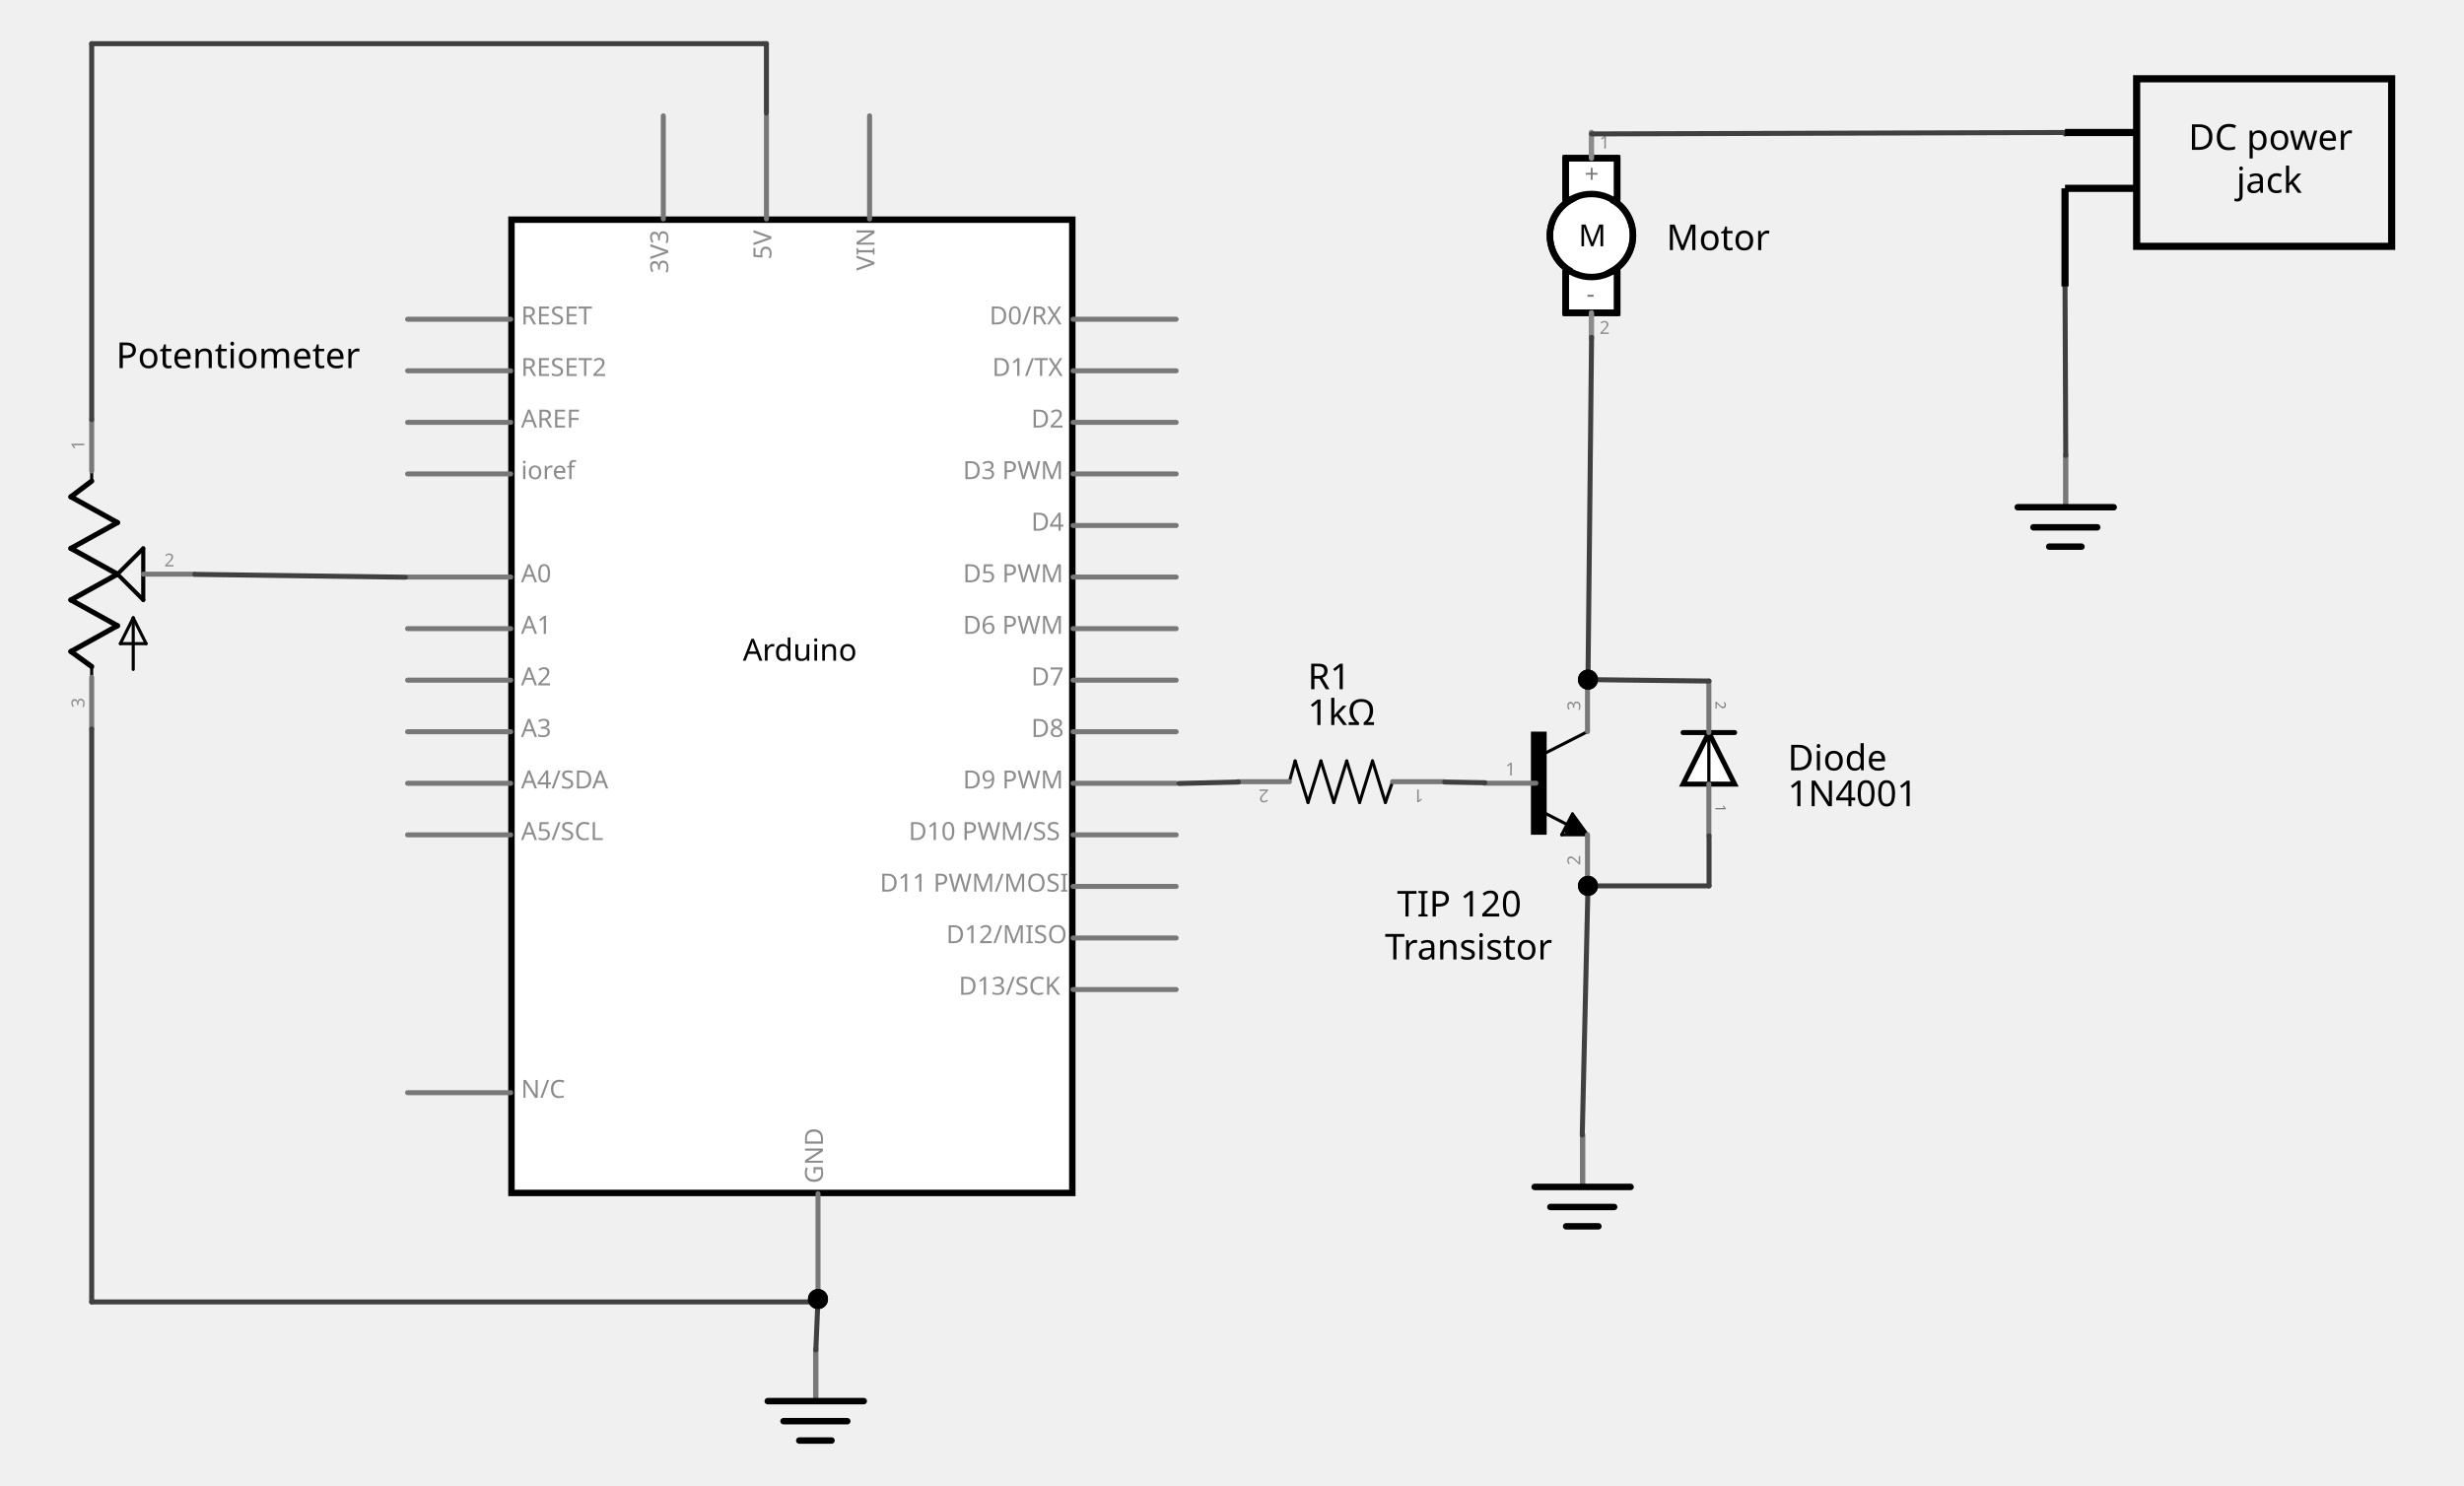
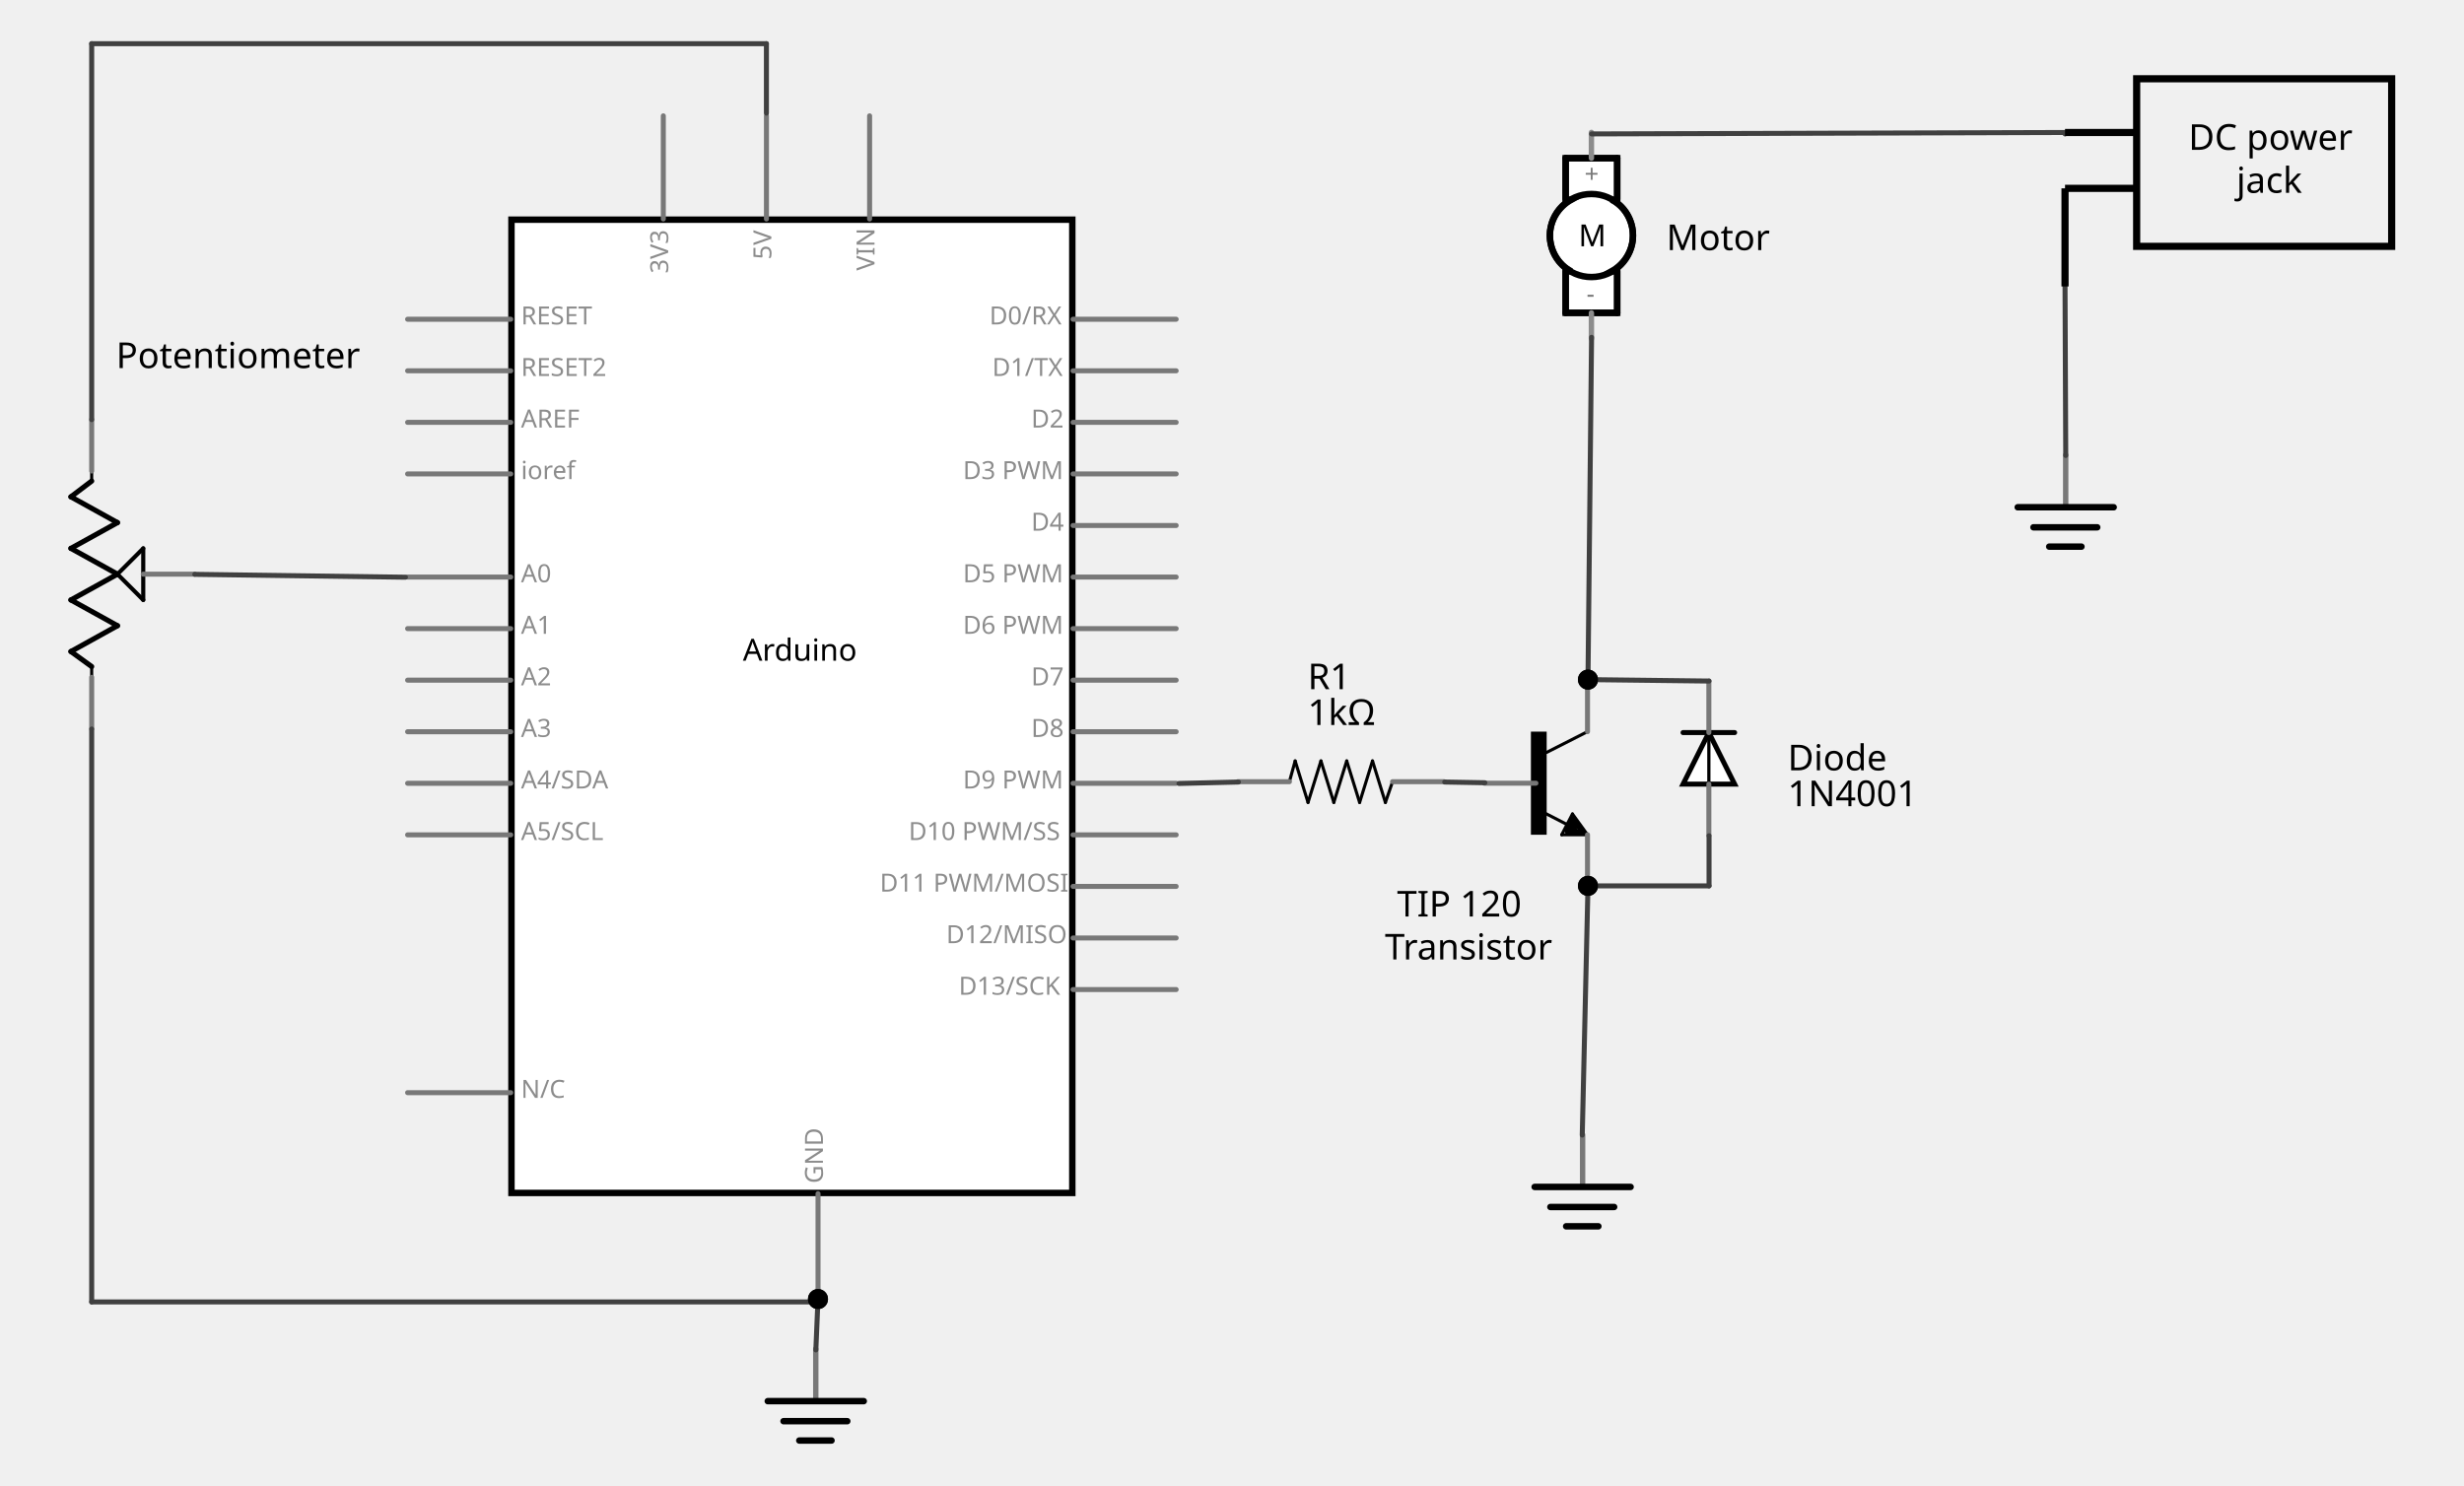
<svg xmlns="http://www.w3.org/2000/svg" version="1.1" id="Layer_1" x="0px" y="0px" viewBox="0 0 344 207.4" style="enable-background:new 0 0 344 207.4;" xml:space="preserve">
  <style type="text/css">
	.st0{fill:none;stroke:#000000;stroke-width:0.432;stroke-linecap:round;}
	.st1{fill:none;stroke:#000000;stroke-width:0.72;stroke-linecap:round;}
	.st2{fill:none;stroke:#000000;stroke-width:0.576;stroke-linecap:round;}
	.st3{fill:none;stroke:#787878;stroke-width:0.7;stroke-linecap:round;}
- 	.st4{fill:#8C8C8C;}
+ 	.st4{fill:#FFFFFF;stroke:#000000;stroke-width:0.9;}
	.st5{font-family:'ArialMT';}
- 	.st6{font-size:2.5px;}
- 	.st7{fill:#FFFFFF;stroke:#000000;stroke-width:0.9;}
- 	.st8{font-size:4.25px;}
- 	.st9{fill:none;stroke:#000000;stroke-width:0.9;stroke-linecap:round;}
- 	.st10{fill:none;stroke:#8C8C8C;stroke-width:0.75;stroke-linecap:round;stroke-miterlimit:10;}
- 	.st11{fill:none;stroke:#000000;stroke-width:0.9;}
- 	.st12{fill:#787878;}
- 	.st13{font-size:3.5px;}
- 	.st14{fill:none;stroke:#787878;stroke-width:0.75;stroke-linecap:round;}
- 	.st15{fill:none;stroke:#000000;stroke-width:0.7;stroke-linecap:round;}
- 	.st16{fill:#FFFFFF;stroke:#000000;stroke-width:0.7;stroke-linecap:round;}
- 	.st17{fill:none;stroke:#000000;stroke-width:0.45;stroke-linecap:round;}
- 	.st18{font-size:2px;}
- 	.st19{fill:#FFFFFF;stroke:#000000;stroke-width:0.9;stroke-linecap:round;}
- 	.st20{fill:none;}
- 	.st21{fill:none;stroke:#404040;stroke-width:0.7;stroke-linecap:round;}
- 	.st22{font-size:5px;}
- 	.st23{enable-background:new    ;}
- 	.st24{fill:none;stroke:#000000;stroke-miterlimit:10;}
+ 	.st6{font-size:4.25px;}
+ 	.st7{fill:none;stroke:#000000;stroke-width:0.9;stroke-linecap:round;}
+ 	.st8{fill:none;stroke:#8C8C8C;stroke-width:0.75;stroke-linecap:round;stroke-miterlimit:10;}
+ 	.st9{fill:none;stroke:#000000;stroke-width:0.9;}
+ 	.st10{fill:#787878;}
+ 	.st11{font-size:3.5px;}
+ 	.st12{fill:none;stroke:#787878;stroke-width:0.75;stroke-linecap:round;}
+ 	.st13{fill:none;stroke:#000000;stroke-width:0.7;stroke-linecap:round;}
+ 	.st14{fill:#FFFFFF;stroke:#000000;stroke-width:0.7;stroke-linecap:round;}
+ 	.st15{fill:none;stroke:#000000;stroke-width:0.45;stroke-linecap:round;}
+ 	.st16{fill:#FFFFFF;stroke:#000000;stroke-width:0.9;stroke-linecap:round;}
+ 	.st17{fill:#8C8C8C;}
+ 	.st18{fill:none;}
+ 	.st19{fill:none;stroke:#404040;stroke-width:0.7;stroke-linecap:round;}
+ 	.st20{font-size:5px;}
+ 	.st21{fill:none;stroke:#000000;stroke-miterlimit:10;}
</style>
  <g>
    <g transform="translate(0,87.5744)">
      <g id="schematic">
        <line class="st0" x1="12.8" y1="7" x2="12.8" y2="5.5" />
        <line class="st1" x1="12.8" y1="5.5" x2="9.9" y2="3.4" />
        <line class="st1" x1="9.9" y1="3.4" x2="16.4" y2="-0.2" />
        <line class="st1" x1="16.4" y1="-0.2" x2="9.9" y2="-3.8" />
        <line class="st1" x1="9.9" y1="-3.8" x2="16.4" y2="-7.4" />
        <line class="st1" x1="16.4" y1="-7.4" x2="9.9" y2="-11" />
        <line class="st1" x1="9.9" y1="-11" x2="16.4" y2="-14.6" />
        <line class="st1" x1="16.4" y1="-14.6" x2="9.9" y2="-18.2" />
        <line class="st1" x1="9.9" y1="-18.2" x2="12.8" y2="-20.4" />
        <line class="st0" x1="12.8" y1="-20.4" x2="12.8" y2="-21.8" />
        <line class="st2" x1="16.4" y1="-7.4" x2="20" y2="-11" />
        <line class="st2" x1="20" y1="-3.8" x2="16.4" y2="-7.4" />
        <line class="st2" x1="20" y1="-11" x2="20" y2="-3.8" />
-         <line class="st0" x1="18.6" y1="5.9" x2="18.6" y2="-1.3" />
-         <line class="st0" x1="18.6" y1="-1.3" x2="20.4" y2="2.3" />
-         <line class="st0" x1="20.4" y1="2.3" x2="16.8" y2="2.3" />
-         <line class="st0" x1="16.8" y1="2.3" x2="18.6" y2="-1.3" />
        <line id="connector2pin" class="st3" x1="12.8" y1="14.2" x2="12.8" y2="7" />
        <g id="connector2terminal">
			</g>
-         <g transform="matrix(1, 0, 0, 1, 2.19, 39.9502)">
-           <g>
-             <g transform="rotate(270)">
-               <g>
-                 <text transform="matrix(1 0 0 1 28.6797 9.5842)" class="st4 st5 st6">3</text>
-               </g>
-             </g>
-           </g>
-         </g>
        <line id="connector0pin" class="st3" x1="12.8" y1="-29" x2="12.8" y2="-21.8" />
        <g id="connector0terminal">
			</g>
-         <g transform="matrix(1, 0, 0, 1, 2.19, 3.95)">
-           <g>
-             <g transform="rotate(270)">
-               <g>
-                 <text transform="matrix(1 0 0 1 28.6795 9.5842)" class="st4 st5 st6">1</text>
-               </g>
-             </g>
-           </g>
-         </g>
        <line id="connector1pin" class="st3" x1="27.2" y1="-7.4" x2="20" y2="-7.4" />
        <g id="connector1terminal">
			</g>
-         <text transform="matrix(1 0 0 1 22.9291 -8.4744)" class="st4 st5 st6">2</text>
      </g>
    </g>
  </g>
  <g>
    <g transform="translate(197.332,123.962)">
      <g transform="matrix(1,0,0,1,0,0)">
        <g id="schematic_1_">
          <line class="st0" x1="24.3" y1="-21.8" x2="18.6" y2="-18.9" />
          <line class="st0" x1="22.2" y1="-10.3" x2="24.3" y2="-7.4" />
          <line class="st0" x1="24.3" y1="-7.4" x2="20.7" y2="-7.4" />
          <line class="st0" x1="20.7" y1="-7.4" x2="22.2" y2="-10.3" />
          <line class="st0" x1="21.5" y1="-8.8" x2="18" y2="-10.6" />
          <line class="st1" x1="21.5" y1="-7.8" x2="23.6" y2="-7.8" />
          <line class="st1" x1="23.6" y1="-7.8" x2="22.2" y2="-9.6" />
          <line class="st1" x1="22.2" y1="-9.6" x2="21.5" y2="-8.1" />
          <line class="st1" x1="21.5" y1="-8.1" x2="22.5" y2="-8.1" />
          <line class="st1" x1="22.5" y1="-8.1" x2="22.2" y2="-8.9" />
          <rect x="16.4" y="-21.8" width="2.2" height="14.4" />
          <line id="connector0pin_1_" class="st3" x1="9.9" y1="-14.6" x2="17.1" y2="-14.6" />
          <g id="connector0terminal_1_">
				</g>
-           <text transform="matrix(1 0 0 1 12.8391 -15.6744)" class="st4 st5 st6">1</text>
          <line id="connector2pin_1_" class="st3" x1="24.3" y1="-0.2" x2="24.3" y2="-7.4" />
          <g id="connector2terminal_1_">
				</g>
-           <g transform="matrix(1, 0, 0, 1, 13.7, 25.5501)">
-             <g>
-               <g transform="rotate(270)">
-                 <g>
-                   <text transform="matrix(1 0 0 1 28.6789 9.5842)" class="st4 st5 st6">2</text>
-                 </g>
-               </g>
-             </g>
-           </g>
          <line id="connector1pin_1_" class="st3" x1="24.3" y1="-29" x2="24.3" y2="-21.8" />
          <g id="connector1terminal_1_">
				</g>
-           <g transform="matrix(1, 0, 0, 1, 13.7, 3.95001)">
-             <g>
-               <g transform="rotate(270)">
-                 <g>
-                   <text transform="matrix(1 0 0 1 28.6794 9.5842)" class="st4 st5 st6">3</text>
-                 </g>
-               </g>
-             </g>
-           </g>
        </g>
      </g>
    </g>
  </g>
  <g>
    <g transform="translate(206.479,47.4871)">
      <g id="schematic_2_">
-         <path class="st7" d="M21.5-14.6c0-2.2-1.2-4.1-3-5h0.8v-5.8h-3.6h-3.6v5.8h0.8c-1.8,1-3,2.9-3,5s1.2,4.1,3,5h-0.8v5.8h3.6h3.6     v-5.8h-0.8C20.3-10.6,21.5-12.5,21.5-14.6z" />
+         <path class="st4" d="M21.5-14.6c0-2.2-1.2-4.1-3-5h0.8v-5.8h-3.6h-3.6v5.8h0.8c-1.8,1-3,2.9-3,5s1.2,4.1,3,5h-0.8v5.8h3.6h3.6     v-5.8h-0.8C20.3-10.6,21.5-12.5,21.5-14.6z" />
        <g transform="matrix(1, 0, 0, 1, 4.3203, 16.2754)">
-           <text id="label" transform="matrix(1 0 0 1 9.5843 -29.3745)" class="st5 st8">M</text>
-         </g>
-         <line class="st9" x1="12.1" y1="-25.4" x2="12.1" y2="-19.7" />
-         <line class="st9" x1="12.1" y1="-25.4" x2="15.7" y2="-25.4" />
-         <line class="st9" x1="15.7" y1="-25.4" x2="19.3" y2="-25.4" />
-         <line class="st9" x1="19.3" y1="-25.4" x2="19.3" y2="-19.7" />
-         <line class="st9" x1="19.3" y1="-3.8" x2="19.3" y2="-9.6" />
-         <line class="st9" x1="19.3" y1="-3.8" x2="15.7" y2="-3.8" />
-         <line class="st9" x1="15.7" y1="-3.8" x2="12.1" y2="-3.8" />
-         <line class="st9" x1="12.1" y1="-3.8" x2="12.1" y2="-9.6" />
-         <line id="connector0pin_2_" class="st10" x1="15.7" y1="-29" x2="15.7" y2="-25.4" />
-         <line id="connector1pin_2_" class="st10" x1="15.7" y1="-0.2" x2="15.7" y2="-3.8" />
-         <circle class="st11" cx="15.7" cy="-14.6" r="5.8" />
+           <text id="label" transform="matrix(1 0 0 1 9.5843 -29.3745)" class="st5 st6">M</text>
+         </g>
+         <line class="st7" x1="12.1" y1="-25.4" x2="12.1" y2="-19.7" />
+         <line class="st7" x1="12.1" y1="-25.4" x2="15.7" y2="-25.4" />
+         <line class="st7" x1="15.7" y1="-25.4" x2="19.3" y2="-25.4" />
+         <line class="st7" x1="19.3" y1="-25.4" x2="19.3" y2="-19.7" />
+         <line class="st7" x1="19.3" y1="-3.8" x2="19.3" y2="-9.6" />
+         <line class="st7" x1="19.3" y1="-3.8" x2="15.7" y2="-3.8" />
+         <line class="st7" x1="15.7" y1="-3.8" x2="12.1" y2="-3.8" />
+         <line class="st7" x1="12.1" y1="-3.8" x2="12.1" y2="-9.6" />
+         <line id="connector0pin_2_" class="st8" x1="15.7" y1="-29" x2="15.7" y2="-25.4" />
+         <line id="connector1pin_2_" class="st8" x1="15.7" y1="-0.2" x2="15.7" y2="-3.8" />
+         <circle class="st9" cx="15.7" cy="-14.6" r="5.8" />
        <g id="connector0terminal_2_">
			</g>
-         <g transform="matrix(1, 0, 0, 1, 7.2441, 2.6348)">
-           <text transform="matrix(1 0 0 1 9.5842 -29.3746)" class="st4 st5 st6">1</text>
-         </g>
        <g transform="matrix(1, 0, 0, 1, 2.40594, 0.864304)">
          <g>
            <g transform="rotate(270)">
              <g>
                <g transform="matrix(0, 1, -1, 0, -6.5263, 2.7464)">
-                   <text transform="matrix(1 0 0 1 9.5843 -29.3745)" class="st12 st5 st13">+</text>
+                   <text transform="matrix(1 0 0 1 9.5843 -29.3745)" class="st10 st5 st11">+</text>
                </g>
              </g>
            </g>
          </g>
        </g>
        <g id="connector1terminal_2_">
			</g>
-         <g transform="matrix(1, 0, 0, 1, 7.2441, 28.5156)">
-           <text transform="matrix(1 0 0 1 9.5842 -29.3746)" class="st4 st5 st6">2</text>
-         </g>
        <g transform="matrix(1, 0, 0, 1, 2.40594, 11.0243)">
          <g>
            <g transform="rotate(270)">
              <g>
                <g transform="matrix(0, 1, -1, 0, -13.1007, 3.0257)">
-                   <text transform="matrix(1 0 0 1 9.5843 -29.3745)" class="st12 st5 st13">-</text>
+                   <text transform="matrix(1 0 0 1 9.5843 -29.3745)" class="st10 st5 st11">-</text>
                </g>
              </g>
            </g>
          </g>
        </g>
      </g>
    </g>
  </g>
  <g>
    <g transform="translate(271.593,92.5313)">
      <g id="schematic_3_">
-         <path id="connector0pin_3_" class="st14" d="M16.8-21.8V-29" />
+         <path id="connector0pin_3_" class="st12" d="M16.8-21.8V-29" />
        <g id="connector0terminal_3_">
			</g>
-         <path id="path4098" class="st9" d="M10.1-21.7h13.4" />
-         <path id="path4100" class="st9" d="M12.3-18.9h8.9" />
-         <path id="path4102" class="st9" d="M19-16.2h-4.5" />
+         <path id="path4098" class="st7" d="M10.1-21.7h13.4" />
+         <path id="path4100" class="st7" d="M12.3-18.9h8.9" />
+         <path id="path4102" class="st7" d="M19-16.2h-4.5" />
      </g>
    </g>
  </g>
  <g>
    <g transform="translate(204.15,187.439)">
      <g id="schematic_4_">
-         <path id="connector0pin_4_" class="st14" d="M16.8-21.8V-29" />
+         <path id="connector0pin_4_" class="st12" d="M16.8-21.8V-29" />
        <g id="connector0terminal_4_">
			</g>
-         <path id="path4098_1_" class="st9" d="M10.1-21.7h13.4" />
-         <path id="path4100_1_" class="st9" d="M12.3-18.9h8.9" />
-         <path id="path4102_1_" class="st9" d="M19-16.2h-4.5" />
+         <path id="path4098_1_" class="st7" d="M10.1-21.7h13.4" />
+         <path id="path4100_1_" class="st7" d="M12.3-18.9h8.9" />
+         <path id="path4102_1_" class="st7" d="M19-16.2h-4.5" />
      </g>
    </g>
  </g>
  <g>
    <g transform="translate(97.0898,217.35)">
      <g id="schematic_5_">
-         <path id="connector0pin_5_" class="st14" d="M16.8-21.8V-29" />
+         <path id="connector0pin_5_" class="st12" d="M16.8-21.8V-29" />
        <g id="connector0terminal_5_">
			</g>
-         <path id="path4098_2_" class="st9" d="M10.1-21.7h13.4" />
-         <path id="path4100_2_" class="st9" d="M12.3-18.9h8.9" />
-         <path id="path4102_2_" class="st9" d="M19-16.2h-4.5" />
+         <path id="path4098_2_" class="st7" d="M10.1-21.7h13.4" />
+         <path id="path4100_2_" class="st7" d="M12.3-18.9h8.9" />
+         <path id="path4102_2_" class="st7" d="M19-16.2h-4.5" />
      </g>
    </g>
  </g>
  <g>
    <g transform="translate(233.173,146.395)">
      <g transform="matrix(-1,0,0,-1,0,0)">
        <g id="schematic_6_">
-           <line class="st15" x1="-1.8" y1="44.1" x2="-5.4" y2="44.1" />
-           <line class="st15" x1="-5.4" y1="44.1" x2="-9" y2="44.1" />
-           <polygon class="st16" points="-5.4,44.1 -9,36.9 -5.4,36.9 -1.8,36.9     " />
-           <line class="st17" x1="-5.4" y1="36.9" x2="-5.4" y2="44.1" />
+           <line class="st13" x1="-1.8" y1="44.1" x2="-5.4" y2="44.1" />
+           <line class="st13" x1="-5.4" y1="44.1" x2="-9" y2="44.1" />
+           <polygon class="st14" points="-5.4,44.1 -9,36.9 -5.4,36.9 -1.8,36.9     " />
+           <line class="st15" x1="-5.4" y1="36.9" x2="-5.4" y2="44.1" />
          <line id="connector0pin_6_" class="st3" x1="-5.4" y1="51.3" x2="-5.4" y2="44.1" />
          <g id="connector0terminal_6_">
				</g>
-           <g transform="matrix(1, 0, 0, 1, 3.429, 6.4262)">
-             <g>
-               <g transform="rotate(270)">
-                 <g>
-                   <g transform="matrix(1, 0, 0, 1, -12.6912, -0.1726)">
-                     <text transform="matrix(1 0 0 1 -29.3745 -9.5856)" class="st12 st5 st18">2</text>
-                   </g>
-                 </g>
-               </g>
-             </g>
-           </g>
          <line id="connector1pin_3_" class="st3" x1="-5.4" y1="29.7" x2="-5.4" y2="36.9" />
          <g id="connector1terminal_3_">
				</g>
-           <g transform="matrix(1, 0, 0, 1, 3.429, 1.3462)">
-             <g>
-               <g transform="rotate(270)">
-                 <g>
-                   <g transform="matrix(1, 0, 0, 1, -3.3708, -0.1726)">
-                     <text transform="matrix(1 0 0 1 -29.3745 -9.5856)" class="st12 st5 st18">1</text>
-                   </g>
-                 </g>
-               </g>
-             </g>
-           </g>
        </g>
      </g>
    </g>
  </g>
  <g>
    <g transform="translate(47.0053,45.1769)">
      <g id="schematic_7_">
-         <rect x="24.4" y="-14.5" class="st19" width="78.3" height="135.9" />
+         <rect x="24.4" y="-14.5" class="st16" width="78.3" height="135.9" />
        <line id="connector61pin" class="st3" x1="102.8" y1="-0.6" x2="117.2" y2="-0.6" />
-         <text transform="matrix(1 0 0 1 91.1256 0.1254)" class="st4 st5 st13">D0/RX</text>
+         <text transform="matrix(1 0 0 1 91.1256 0.1254)" class="st17 st5 st11">D0/RX</text>
        <g id="connector61terminal">
			</g>
        <line id="connector62pin" class="st3" x1="102.8" y1="6.6" x2="117.2" y2="6.6" />
-         <text transform="matrix(1 0 0 1 91.5152 7.3254)" class="st4 st5 st13">D1/TX</text>
+         <text transform="matrix(1 0 0 1 91.5152 7.3254)" class="st17 st5 st11">D1/TX</text>
        <g id="connector62terminal">
			</g>
        <line id="connector63pin" class="st3" x1="102.8" y1="13.8" x2="117.2" y2="13.8" />
-         <text transform="matrix(1 0 0 1 96.9601 14.5254)" class="st4 st5 st13">D2</text>
+         <text transform="matrix(1 0 0 1 96.9601 14.5254)" class="st17 st5 st11">D2</text>
        <g id="connector63terminal">
			</g>
        <line id="connector64pin" class="st3" x1="102.8" y1="21" x2="117.2" y2="21" />
-         <text transform="matrix(1 0 0 1 87.4342 21.7254)" class="st4 st5 st13">D3 PWM</text>
+         <text transform="matrix(1 0 0 1 87.4342 21.7254)" class="st17 st5 st11">D3 PWM</text>
        <g id="connector64terminal">
			</g>
        <line id="connector65pin" class="st3" x1="102.8" y1="28.2" x2="117.2" y2="28.2" />
-         <text transform="matrix(1 0 0 1 96.9601 28.9254)" class="st4 st5 st13">D4</text>
+         <text transform="matrix(1 0 0 1 96.9601 28.9254)" class="st17 st5 st11">D4</text>
        <g id="connector65terminal">
			</g>
        <line id="connector66pin" class="st3" x1="102.8" y1="35.4" x2="117.2" y2="35.4" />
-         <text transform="matrix(1 0 0 1 87.4342 36.1254)" class="st4 st5 st13">D5 PWM</text>
+         <text transform="matrix(1 0 0 1 87.4342 36.1254)" class="st17 st5 st11">D5 PWM</text>
        <g id="connector66terminal">
			</g>
        <line id="connector67pin" class="st3" x1="102.8" y1="42.6" x2="117.2" y2="42.6" />
-         <text transform="matrix(1 0 0 1 87.4342 43.3254)" class="st4 st5 st13">D6 PWM</text>
+         <text transform="matrix(1 0 0 1 87.4342 43.3254)" class="st17 st5 st11">D6 PWM</text>
        <g id="connector67terminal">
			</g>
        <line id="connector68pin" class="st3" x1="102.8" y1="49.8" x2="117.2" y2="49.8" />
-         <text transform="matrix(1 0 0 1 96.9601 50.5254)" class="st4 st5 st13">D7</text>
+         <text transform="matrix(1 0 0 1 96.9601 50.5254)" class="st17 st5 st11">D7</text>
        <g id="connector68terminal">
			</g>
        <line id="connector51pin" class="st3" x1="102.8" y1="57" x2="117.2" y2="57" />
-         <text transform="matrix(1 0 0 1 96.9601 57.7253)" class="st4 st5 st13">D8</text>
+         <text transform="matrix(1 0 0 1 96.9601 57.7253)" class="st17 st5 st11">D8</text>
        <g id="connector51terminal">
			</g>
        <line id="connector52pin" class="st3" x1="102.8" y1="64.2" x2="117.2" y2="64.2" />
-         <text transform="matrix(1 0 0 1 87.4342 64.9254)" class="st4 st5 st13">D9 PWM</text>
+         <text transform="matrix(1 0 0 1 87.4342 64.9254)" class="st17 st5 st11">D9 PWM</text>
        <g id="connector52terminal">
			</g>
        <line id="connector53pin" class="st3" x1="102.8" y1="71.4" x2="117.2" y2="71.4" />
-         <text transform="matrix(1 0 0 1 79.8463 72.1255)" class="st4 st5 st13">D10 PWM/SS</text>
+         <text transform="matrix(1 0 0 1 79.8463 72.1255)" class="st17 st5 st11">D10 PWM/SS</text>
        <g id="connector53terminal">
			</g>
        <line id="connector54pin" class="st3" x1="102.8" y1="78.6" x2="117.2" y2="78.6" />
-         <text transform="matrix(1 0 0 1 75.8302 79.3254)" class="st4 st5 st13">D11 PWM/MOSI</text>
+         <text transform="matrix(1 0 0 1 75.8302 79.3254)" class="st17 st5 st11">D11 PWM/MOSI</text>
        <g id="connector54terminal">
			</g>
        <line id="connector55pin" class="st3" x1="102.8" y1="85.8" x2="117.2" y2="85.8" />
-         <text transform="matrix(1 0 0 1 85.0963 86.5255)" class="st4 st5 st13">D12/MISO</text>
+         <text transform="matrix(1 0 0 1 85.0963 86.5255)" class="st17 st5 st11">D12/MISO</text>
        <g id="connector55terminal">
			</g>
-         <line id="connector41pin" class="st20" x1="102.8" y1="93" x2="117.2" y2="93" />
-         <rect id="connector41terminal" x="117.2" y="92.7" class="st20" width="0.7" height="0.7" />
+         <line id="connector41pin" class="st18" x1="102.8" y1="93" x2="117.2" y2="93" />
+         <rect id="connector41terminal" x="117.2" y="92.7" class="st18" width="0.7" height="0.7" />
        <line id="connector56pin" class="st3" x1="102.8" y1="93" x2="117.2" y2="93" />
-         <text transform="matrix(1 0 0 1 86.8446 93.7255)" class="st4 st5 st13">D13/SCK</text>
+         <text transform="matrix(1 0 0 1 86.8446 93.7255)" class="st17 st5 st11">D13/SCK</text>
        <g id="connector56terminal">
			</g>
-         <line id="connector43pin" class="st20" x1="9.9" y1="-0.6" x2="24.3" y2="-0.6" />
-         <rect id="connector43terminal" x="9.2" y="-0.9" class="st20" width="0.7" height="0.7" />
+         <line id="connector43pin" class="st18" x1="9.9" y1="-0.6" x2="24.3" y2="-0.6" />
+         <rect id="connector43terminal" x="9.2" y="-0.9" class="st18" width="0.7" height="0.7" />
        <line id="connector85pin" class="st3" x1="9.9" y1="-0.6" x2="24.3" y2="-0.6" />
-         <text transform="matrix(1 0 0 1 25.7342 0.1254)" class="st4 st5 st13">RESET</text>
+         <text transform="matrix(1 0 0 1 25.7342 0.1254)" class="st17 st5 st11">RESET</text>
        <g id="connector85terminal">
			</g>
        <line id="connector49pin" class="st3" x1="9.9" y1="6.6" x2="24.3" y2="6.6" />
-         <text transform="matrix(1 0 0 1 25.7342 7.3254)" class="st4 st5 st13">RESET2</text>
-         <rect id="connector49terminal" x="9.2" y="6.3" class="st20" width="0.7" height="0.7" />
+         <text transform="matrix(1 0 0 1 25.7342 7.3254)" class="st17 st5 st11">RESET2</text>
+         <rect id="connector49terminal" x="9.2" y="6.3" class="st18" width="0.7" height="0.7" />
        <line id="connector58pin" class="st3" x1="9.9" y1="13.8" x2="24.3" y2="13.8" />
-         <text transform="matrix(1 0 0 1 25.7342 14.5254)" class="st4 st5 st13">AREF</text>
+         <text transform="matrix(1 0 0 1 25.7342 14.5254)" class="st17 st5 st11">AREF</text>
        <g id="connector58terminal">
			</g>
        <line id="connector84pin" class="st3" x1="9.9" y1="21" x2="24.3" y2="21" />
-         <text transform="matrix(1 0 0 1 25.7342 21.7254)" class="st4 st5 st13">ioref</text>
+         <text transform="matrix(1 0 0 1 25.7342 21.7254)" class="st17 st5 st11">ioref</text>
        <g id="connector84terminal">
			</g>
        <line id="connector0pin_7_" class="st3" x1="9.9" y1="35.4" x2="24.3" y2="35.4" />
-         <text transform="matrix(1 0 0 1 25.7342 36.1254)" class="st4 st5 st13">A0</text>
+         <text transform="matrix(1 0 0 1 25.7342 36.1254)" class="st17 st5 st11">A0</text>
        <g id="connector0terminal_7_">
			</g>
        <line id="connector1pin_4_" class="st3" x1="9.9" y1="42.6" x2="24.3" y2="42.6" />
-         <text transform="matrix(1 0 0 1 25.7342 43.3254)" class="st4 st5 st13">A1</text>
+         <text transform="matrix(1 0 0 1 25.7342 43.3254)" class="st17 st5 st11">A1</text>
        <g id="connector1terminal_4_">
			</g>
        <line id="connector2pin_2_" class="st3" x1="9.9" y1="49.8" x2="24.3" y2="49.8" />
-         <text transform="matrix(1 0 0 1 25.7342 50.5254)" class="st4 st5 st13">A2</text>
+         <text transform="matrix(1 0 0 1 25.7342 50.5254)" class="st17 st5 st11">A2</text>
        <g id="connector2terminal_2_">
			</g>
        <line id="connector3pin" class="st3" x1="9.9" y1="57" x2="24.3" y2="57" />
-         <text transform="matrix(1 0 0 1 25.7342 57.7253)" class="st4 st5 st13">A3</text>
+         <text transform="matrix(1 0 0 1 25.7342 57.7253)" class="st17 st5 st11">A3</text>
        <g id="connector3terminal">
			</g>
-         <line id="connector48pin" class="st20" x1="9.9" y1="64.2" x2="24.3" y2="64.2" />
-         <rect id="connector48terminal" x="9.2" y="63.9" class="st20" width="0.7" height="0.7" />
-         <line id="connector45pin" class="st20" x1="9.9" y1="64.2" x2="24.3" y2="64.2" />
-         <rect id="connector45terminal" x="9.2" y="63.9" class="st20" width="0.7" height="0.7" />
-         <line id="connector4pin" class="st20" x1="9.9" y1="64.2" x2="24.3" y2="64.2" />
+         <line id="connector48pin" class="st18" x1="9.9" y1="64.2" x2="24.3" y2="64.2" />
+         <rect id="connector48terminal" x="9.2" y="63.9" class="st18" width="0.7" height="0.7" />
+         <line id="connector45pin" class="st18" x1="9.9" y1="64.2" x2="24.3" y2="64.2" />
+         <rect id="connector45terminal" x="9.2" y="63.9" class="st18" width="0.7" height="0.7" />
+         <line id="connector4pin" class="st18" x1="9.9" y1="64.2" x2="24.3" y2="64.2" />
        <g id="connector4terminal">
			</g>
-         <line id="connector39pin" class="st20" x1="9.9" y1="64.2" x2="24.3" y2="64.2" />
-         <rect id="connector39terminal" x="9.2" y="63.9" class="st20" width="0.7" height="0.7" />
-         <line id="connector47pin" class="st20" x1="9.9" y1="64.2" x2="24.3" y2="64.2" />
-         <rect id="connector47terminal" x="9.2" y="63.9" class="st20" width="0.7" height="0.7" />
-         <line id="connector42pin" class="st20" x1="9.9" y1="64.2" x2="24.3" y2="64.2" />
-         <rect id="connector42terminal" x="9.2" y="63.9" class="st20" width="0.7" height="0.7" />
+         <line id="connector39pin" class="st18" x1="9.9" y1="64.2" x2="24.3" y2="64.2" />
+         <rect id="connector39terminal" x="9.2" y="63.9" class="st18" width="0.7" height="0.7" />
+         <line id="connector47pin" class="st18" x1="9.9" y1="64.2" x2="24.3" y2="64.2" />
+         <rect id="connector47terminal" x="9.2" y="63.9" class="st18" width="0.7" height="0.7" />
+         <line id="connector42pin" class="st18" x1="9.9" y1="64.2" x2="24.3" y2="64.2" />
+         <rect id="connector42terminal" x="9.2" y="63.9" class="st18" width="0.7" height="0.7" />
        <line id="connector59pin" class="st3" x1="9.9" y1="64.2" x2="24.3" y2="64.2" />
-         <text transform="matrix(1 0 0 1 25.7342 64.9254)" class="st4 st5 st13">A4/SDA</text>
+         <text transform="matrix(1 0 0 1 25.7342 64.9254)" class="st17 st5 st11">A4/SDA</text>
        <g id="connector59terminal">
			</g>
-         <line id="connector5pin" class="st20" x1="9.9" y1="71.4" x2="24.3" y2="71.4" />
+         <line id="connector5pin" class="st18" x1="9.9" y1="71.4" x2="24.3" y2="71.4" />
        <g id="connector5terminal">
			</g>
        <line id="connector60pin" class="st3" x1="9.9" y1="71.4" x2="24.3" y2="71.4" />
-         <text transform="matrix(1 0 0 1 25.7342 72.1255)" class="st4 st5 st13">A5/SCL</text>
+         <text transform="matrix(1 0 0 1 25.7342 72.1255)" class="st17 st5 st11">A5/SCL</text>
        <g id="connector60terminal">
			</g>
        <line id="connector91pin" class="st3" x1="9.9" y1="107.4" x2="24.3" y2="107.4" />
-         <text transform="matrix(1 0 0 1 25.7342 108.1255)" class="st4 st5 st13">N/C</text>
+         <text transform="matrix(1 0 0 1 25.7342 108.1255)" class="st17 st5 st11">N/C</text>
        <g id="connector91terminal">
			</g>
-         <line id="connector88pin" class="st20" x1="67.2" y1="121.5" x2="67.2" y2="135.9" />
+         <line id="connector88pin" class="st18" x1="67.2" y1="121.5" x2="67.2" y2="135.9" />
        <g id="connector88terminal">
			</g>
-         <line id="connector57pin" class="st20" x1="67.2" y1="121.5" x2="67.2" y2="135.9" />
+         <line id="connector57pin" class="st18" x1="67.2" y1="121.5" x2="67.2" y2="135.9" />
        <g id="connector57terminal">
			</g>
-         <line id="connector44pin" class="st20" x1="67.2" y1="121.5" x2="67.2" y2="135.9" />
-         <rect id="connector44terminal" x="66.8" y="135.9" class="st20" width="0.7" height="0.7" />
-         <line id="connector50pin" class="st20" x1="67.2" y1="121.5" x2="67.2" y2="135.9" />
-         <rect id="connector50terminal" x="66.8" y="135.9" class="st20" width="0.7" height="0.7" />
+         <line id="connector44pin" class="st18" x1="67.2" y1="121.5" x2="67.2" y2="135.9" />
+         <rect id="connector44terminal" x="66.8" y="135.9" class="st18" width="0.7" height="0.7" />
+         <line id="connector50pin" class="st18" x1="67.2" y1="121.5" x2="67.2" y2="135.9" />
+         <rect id="connector50terminal" x="66.8" y="135.9" class="st18" width="0.7" height="0.7" />
        <line id="connector89pin" class="st3" x1="67.2" y1="121.5" x2="67.2" y2="135.9" />
        <g transform="matrix(1, 0, 0, 1, 58.2999, 149.45)">
          <g>
            <g transform="rotate(270)">
              <g>
-                 <text transform="matrix(1 0 0 1 29.3748 9.5842)" class="st4 st5 st13">GND</text>
+                 <text transform="matrix(1 0 0 1 29.3752 9.5842)" class="st17 st5 st11">GND</text>
              </g>
            </g>
          </g>
        </g>
        <g id="connector89terminal">
			</g>
        <line id="connector86pin" class="st3" x1="45.6" y1="-29" x2="45.6" y2="-14.6" />
        <g transform="matrix(1, 0, 0, 1, 36.6999, 16.15)">
          <g>
            <g transform="rotate(270)">
              <g>
-                 <text transform="matrix(1 0 0 1 23.1471 9.5843)" class="st4 st5 st13">3V3</text>
+                 <text transform="matrix(1 0 0 1 23.1474 9.5843)" class="st17 st5 st11">3V3</text>
              </g>
            </g>
          </g>
        </g>
        <g id="connector86terminal">
			</g>
-         <line id="connector40pin" class="st20" x1="60" y1="-29" x2="60" y2="-14.6" />
-         <rect id="connector40terminal" x="59.6" y="-29.7" class="st20" width="0.7" height="0.7" />
-         <line id="connector46pin" class="st20" x1="60" y1="-29" x2="60" y2="-14.6" />
-         <rect id="connector46terminal" x="59.6" y="-29.7" class="st20" width="0.7" height="0.7" />
+         <line id="connector40pin" class="st18" x1="60" y1="-29" x2="60" y2="-14.6" />
+         <rect id="connector40terminal" x="59.6" y="-29.7" class="st18" width="0.7" height="0.7" />
+         <line id="connector46pin" class="st18" x1="60" y1="-29" x2="60" y2="-14.6" />
+         <rect id="connector46terminal" x="59.6" y="-29.7" class="st18" width="0.7" height="0.7" />
        <line id="connector87pin" class="st3" x1="60" y1="-29" x2="60" y2="-14.6" />
        <g transform="matrix(1, 0, 0, 1, 51.0999, 16.15)">
          <g>
            <g transform="rotate(270)">
              <g>
-                 <text transform="matrix(1 0 0 1 25.0933 9.5843)" class="st4 st5 st13">5V</text>
+                 <text transform="matrix(1 0 0 1 25.0937 9.5843)" class="st17 st5 st11">5V</text>
              </g>
            </g>
          </g>
        </g>
        <g id="connector87terminal">
			</g>
        <line id="connector90pin" class="st3" x1="74.4" y1="-29" x2="74.4" y2="-14.6" />
        <g transform="matrix(1, 0, 0, 1, 65.4999, 16.15)">
          <g>
            <g transform="rotate(270)">
              <g>
-                 <text transform="matrix(1 0 0 1 23.5396 9.5843)" class="st4 st5 st13">VIN</text>
+                 <text transform="matrix(1 0 0 1 23.54 9.5843)" class="st17 st5 st11">VIN</text>
              </g>
            </g>
          </g>
        </g>
        <g id="connector90terminal">
			</g>
-         <text id="label_1_" transform="matrix(1 0 0 1 56.7099 47.0753)" class="st5 st8">Arduino</text>
+         <text id="label_1_" transform="matrix(1 0 0 1 56.7099 47.0753)" class="st5 st6">Arduino</text>
      </g>
    </g>
  </g>
  <g>
    <g transform="translate(192.416,141.653)">
      <g transform="matrix(-1,0,0,-1,0,0)">
        <g id="schematic_8_">
          <line class="st0" x1="-2" y1="32.5" x2="-1" y2="29.6" />
          <line class="st0" x1="-1" y1="29.6" x2="0.8" y2="35.4" />
          <line class="st0" x1="0.8" y1="35.4" x2="2.6" y2="29.6" />
          <line class="st0" x1="2.6" y1="29.6" x2="4.4" y2="35.4" />
          <line class="st0" x1="4.4" y1="35.4" x2="6.2" y2="29.6" />
          <line class="st0" x1="6.2" y1="29.6" x2="8" y2="35.4" />
          <line class="st0" x1="8" y1="35.4" x2="9.8" y2="29.6" />
          <line class="st0" x1="9.8" y1="29.6" x2="11.6" y2="35.4" />
          <line class="st0" x1="11.6" y1="35.4" x2="12.4" y2="32.5" />
          <line id="connector1pin_5_" class="st3" x1="19.6" y1="32.5" x2="12.4" y2="32.5" />
          <g id="connector1terminal_5_">
				</g>
-           <text transform="matrix(1 0 0 1 15.2702 31.4204)" class="st4 st5 st6">2</text>
          <line id="connector0pin_8_" class="st3" x1="-9.2" y1="32.5" x2="-2" y2="32.5" />
          <g id="connector0terminal_8_">
				</g>
-           <text transform="matrix(1 0 0 1 -6.3294 31.4204)" class="st4 st5 st6">1</text>
-         </g>
-       </g>
-     </g>
-   </g>
-   <g>
-     <line class="st21" x1="12.8" y1="181.8" x2="12.8" y2="101.8" />
-   </g>
-   <g>
-     <line class="st21" x1="113.8" y1="181.8" x2="12.8" y2="181.8" />
-   </g>
-   <g>
-     <line class="st21" x1="114.2" y1="181.4" x2="113.8" y2="181.8" />
+         </g>
+       </g>
+     </g>
+   </g>
+   <g>
+     <line class="st19" x1="12.8" y1="181.8" x2="12.8" y2="101.8" />
+   </g>
+   <g>
+     <line class="st19" x1="113.8" y1="181.8" x2="12.8" y2="181.8" />
+   </g>
+   <g>
+     <line class="st19" x1="114.2" y1="181.4" x2="113.8" y2="181.8" />
  </g>
  <circle cx="114.2" cy="181.4" r="1.4" />
  <g>
-     <line class="st21" x1="107" y1="6.1" x2="12.8" y2="6.1" />
-   </g>
-   <g>
-     <line class="st21" x1="12.8" y1="6.1" x2="12.8" y2="58.6" />
-   </g>
-   <g>
-     <line class="st21" x1="107" y1="15.8" x2="107" y2="6.1" />
-   </g>
-   <g>
-     <line class="st21" x1="27.2" y1="80.2" x2="56.6" y2="80.6" />
-   </g>
-   <g>
-     <line class="st21" x1="114.2" y1="181.4" x2="113.9" y2="188.5" />
+     <line class="st19" x1="107" y1="6.1" x2="12.8" y2="6.1" />
+   </g>
+   <g>
+     <line class="st19" x1="12.8" y1="6.1" x2="12.8" y2="58.6" />
+   </g>
+   <g>
+     <line class="st19" x1="107" y1="15.8" x2="107" y2="6.1" />
+   </g>
+   <g>
+     <line class="st19" x1="27.2" y1="80.2" x2="56.6" y2="80.6" />
+   </g>
+   <g>
+     <line class="st19" x1="114.2" y1="181.4" x2="113.9" y2="188.5" />
  </g>
  <circle cx="114.2" cy="181.4" r="1.4" />
  <g>
-     <line class="st21" x1="221.7" y1="123.7" x2="220.9" y2="158.5" />
+     <line class="st19" x1="221.7" y1="123.7" x2="220.9" y2="158.5" />
  </g>
  <circle cx="221.7" cy="123.7" r="1.4" />
  <g>
-     <line class="st21" x1="221.7" y1="94.9" x2="222.2" y2="47.1" />
+     <line class="st19" x1="221.7" y1="94.9" x2="222.2" y2="47.1" />
  </g>
  <circle cx="221.7" cy="94.9" r="1.4" />
  <g>
-     <line class="st21" x1="238.6" y1="95.1" x2="221.7" y2="94.9" />
+     <line class="st19" x1="238.6" y1="95.1" x2="221.7" y2="94.9" />
  </g>
  <circle cx="221.7" cy="94.9" r="1.4" />
  <g>
-     <line class="st21" x1="238.6" y1="123.7" x2="221.7" y2="123.7" />
+     <line class="st19" x1="238.6" y1="123.7" x2="221.7" y2="123.7" />
  </g>
  <circle cx="221.7" cy="123.7" r="1.4" />
  <g>
-     <line class="st21" x1="238.6" y1="116.7" x2="238.6" y2="123.7" />
-   </g>
-   <g>
-     <line class="st21" x1="172.9" y1="109.2" x2="164.6" y2="109.4" />
-   </g>
-   <g>
-     <line class="st21" x1="207.3" y1="109.3" x2="201.7" y2="109.2" />
-   </g>
-   <g>
-     <line class="st21" x1="288.3" y1="40" x2="288.4" y2="63.6" />
-   </g>
-   <g>
-     <line class="st21" x1="288.3" y1="18.5" x2="222.2" y2="18.7" />
-   </g>
-   <g>
-     <line class="st21" x1="288.3" y1="18.7" x2="288.3" y2="18.5" />
+     <line class="st19" x1="238.6" y1="116.7" x2="238.6" y2="123.7" />
+   </g>
+   <g>
+     <line class="st19" x1="172.9" y1="109.2" x2="164.6" y2="109.4" />
+   </g>
+   <g>
+     <line class="st19" x1="207.3" y1="109.3" x2="201.7" y2="109.2" />
+   </g>
+   <g>
+     <line class="st19" x1="288.3" y1="40" x2="288.4" y2="63.6" />
+   </g>
+   <g>
+     <line class="st19" x1="288.3" y1="18.5" x2="222.2" y2="18.7" />
+   </g>
+   <g>
+     <line class="st19" x1="288.3" y1="18.7" x2="288.3" y2="18.5" />
  </g>
  <g id="partLabel_1_">
    <g transform="translate(6.62339,77.0202)">
      <g id="schematicLabel_1_">
-         <text transform="matrix(1 0 0 1 9.5843 -25.6245)" class="st5 st22">Potentiometer</text>
+         <text transform="matrix(1 0 0 1 9.5843 -25.6245)" class="st5 st20">Potentiometer</text>
      </g>
    </g>
  </g>
  <g id="partLabel_2_">
    <g transform="translate(223.062,60.5519)">
      <g transform="matrix(1,0,0,1,0,0)">
        <g id="schematicLabel_2_">
-           <text transform="matrix(1 0 0 1 9.5843 -25.6245)" class="st5 st22">Motor</text>
+           <text transform="matrix(1 0 0 1 9.5843 -25.6245)" class="st5 st20">Motor</text>
        </g>
      </g>
    </g>
  </g>
  <g id="partLabel_3_">
    <g transform="translate(164.909,156.604)">
      <g id="schematicLabel_3_">
-         <text transform="matrix(1 0 0 1 30.1369 -28.6247)" class="st23">
-           <tspan x="0" y="0" class="st5 st22">TIP 120 </tspan>
-           <tspan x="-1.7" y="6" class="st5 st22">Transistor</tspan>
-         </text>
+         <text transform="matrix(1 0 0 1 30.1369 -28.6247)" class="st5 st20">TIP 120 </text>
+         <text transform="matrix(1 0 0 1 28.4369 -22.6247)" class="st5 st20">Transistor</text>
      </g>
    </g>
  </g>
  <g id="partLabel_4_">
    <g transform="translate(239.998,133.195)">
      <g id="schematicLabel_4_">
-         <text transform="matrix(1 0 0 1 9.5842 -25.6245)" class="st5 st22">Diode</text>
-         <text transform="matrix(1 0 0 1 9.5842 -20.6245)" class="st5 st22">1N4001</text>
+         <text transform="matrix(1 0 0 1 9.5842 -25.6245)" class="st5 st20">Diode</text>
+         <text transform="matrix(1 0 0 1 9.5842 -20.6245)" class="st5 st20">1N4001</text>
      </g>
    </g>
  </g>
  <g id="partLabel_6_">
    <g transform="translate(172.989,121.861)">
      <g id="schematicLabel_6_">
-         <text transform="matrix(1 0 0 1 9.5843 -25.6245)" class="st5 st22">R1</text>
-         <text transform="matrix(1 0 0 1 9.5843 -20.6245)" class="st5 st22">1kΩ</text>
-       </g>
-     </g>
-   </g>
-   <rect x="298.3" y="11" class="st24" width="35.6" height="23.4" />
-   <line class="st24" x1="288.3" y1="18.5" x2="298.3" y2="18.5" />
-   <line class="st24" x1="298.3" y1="26.3" x2="288.3" y2="26.3" />
-   <line class="st24" x1="288.3" y1="40" x2="288.3" y2="26.3" />
+         <text transform="matrix(1 0 0 1 9.5843 -25.6245)" class="st5 st20">R1</text>
+         <text transform="matrix(1 0 0 1 9.5843 -20.6245)" class="st5 st20">1kΩ</text>
+       </g>
+     </g>
+   </g>
+   <rect x="298.3" y="11" class="st21" width="35.6" height="23.4" />
+   <line class="st21" x1="288.3" y1="18.5" x2="298.3" y2="18.5" />
+   <line class="st21" x1="298.3" y1="26.3" x2="288.3" y2="26.3" />
+   <line class="st21" x1="288.3" y1="40" x2="288.3" y2="26.3" />
  <g id="partLabel_7_">
    <g transform="translate(223.062,60.5519)">
      <g transform="matrix(1,0,0,1,0,0)">
        <g id="schematicLabel_7_">
-           <text transform="matrix(1 0 0 1 82.4705 -39.6247)" class="st23">
-             <tspan x="0" y="0" class="st5 st22">DC power</tspan>
-             <tspan x="6.7" y="6" class="st5 st22">jack</tspan>
-           </text>
+           <text transform="matrix(1 0 0 1 82.4705 -39.6247)" class="st5 st20">DC power</text>
+           <text transform="matrix(1 0 0 1 89.1705 -33.6247)" class="st5 st20">jack</text>
        </g>
      </g>
    </g>
  </g>
</svg>
